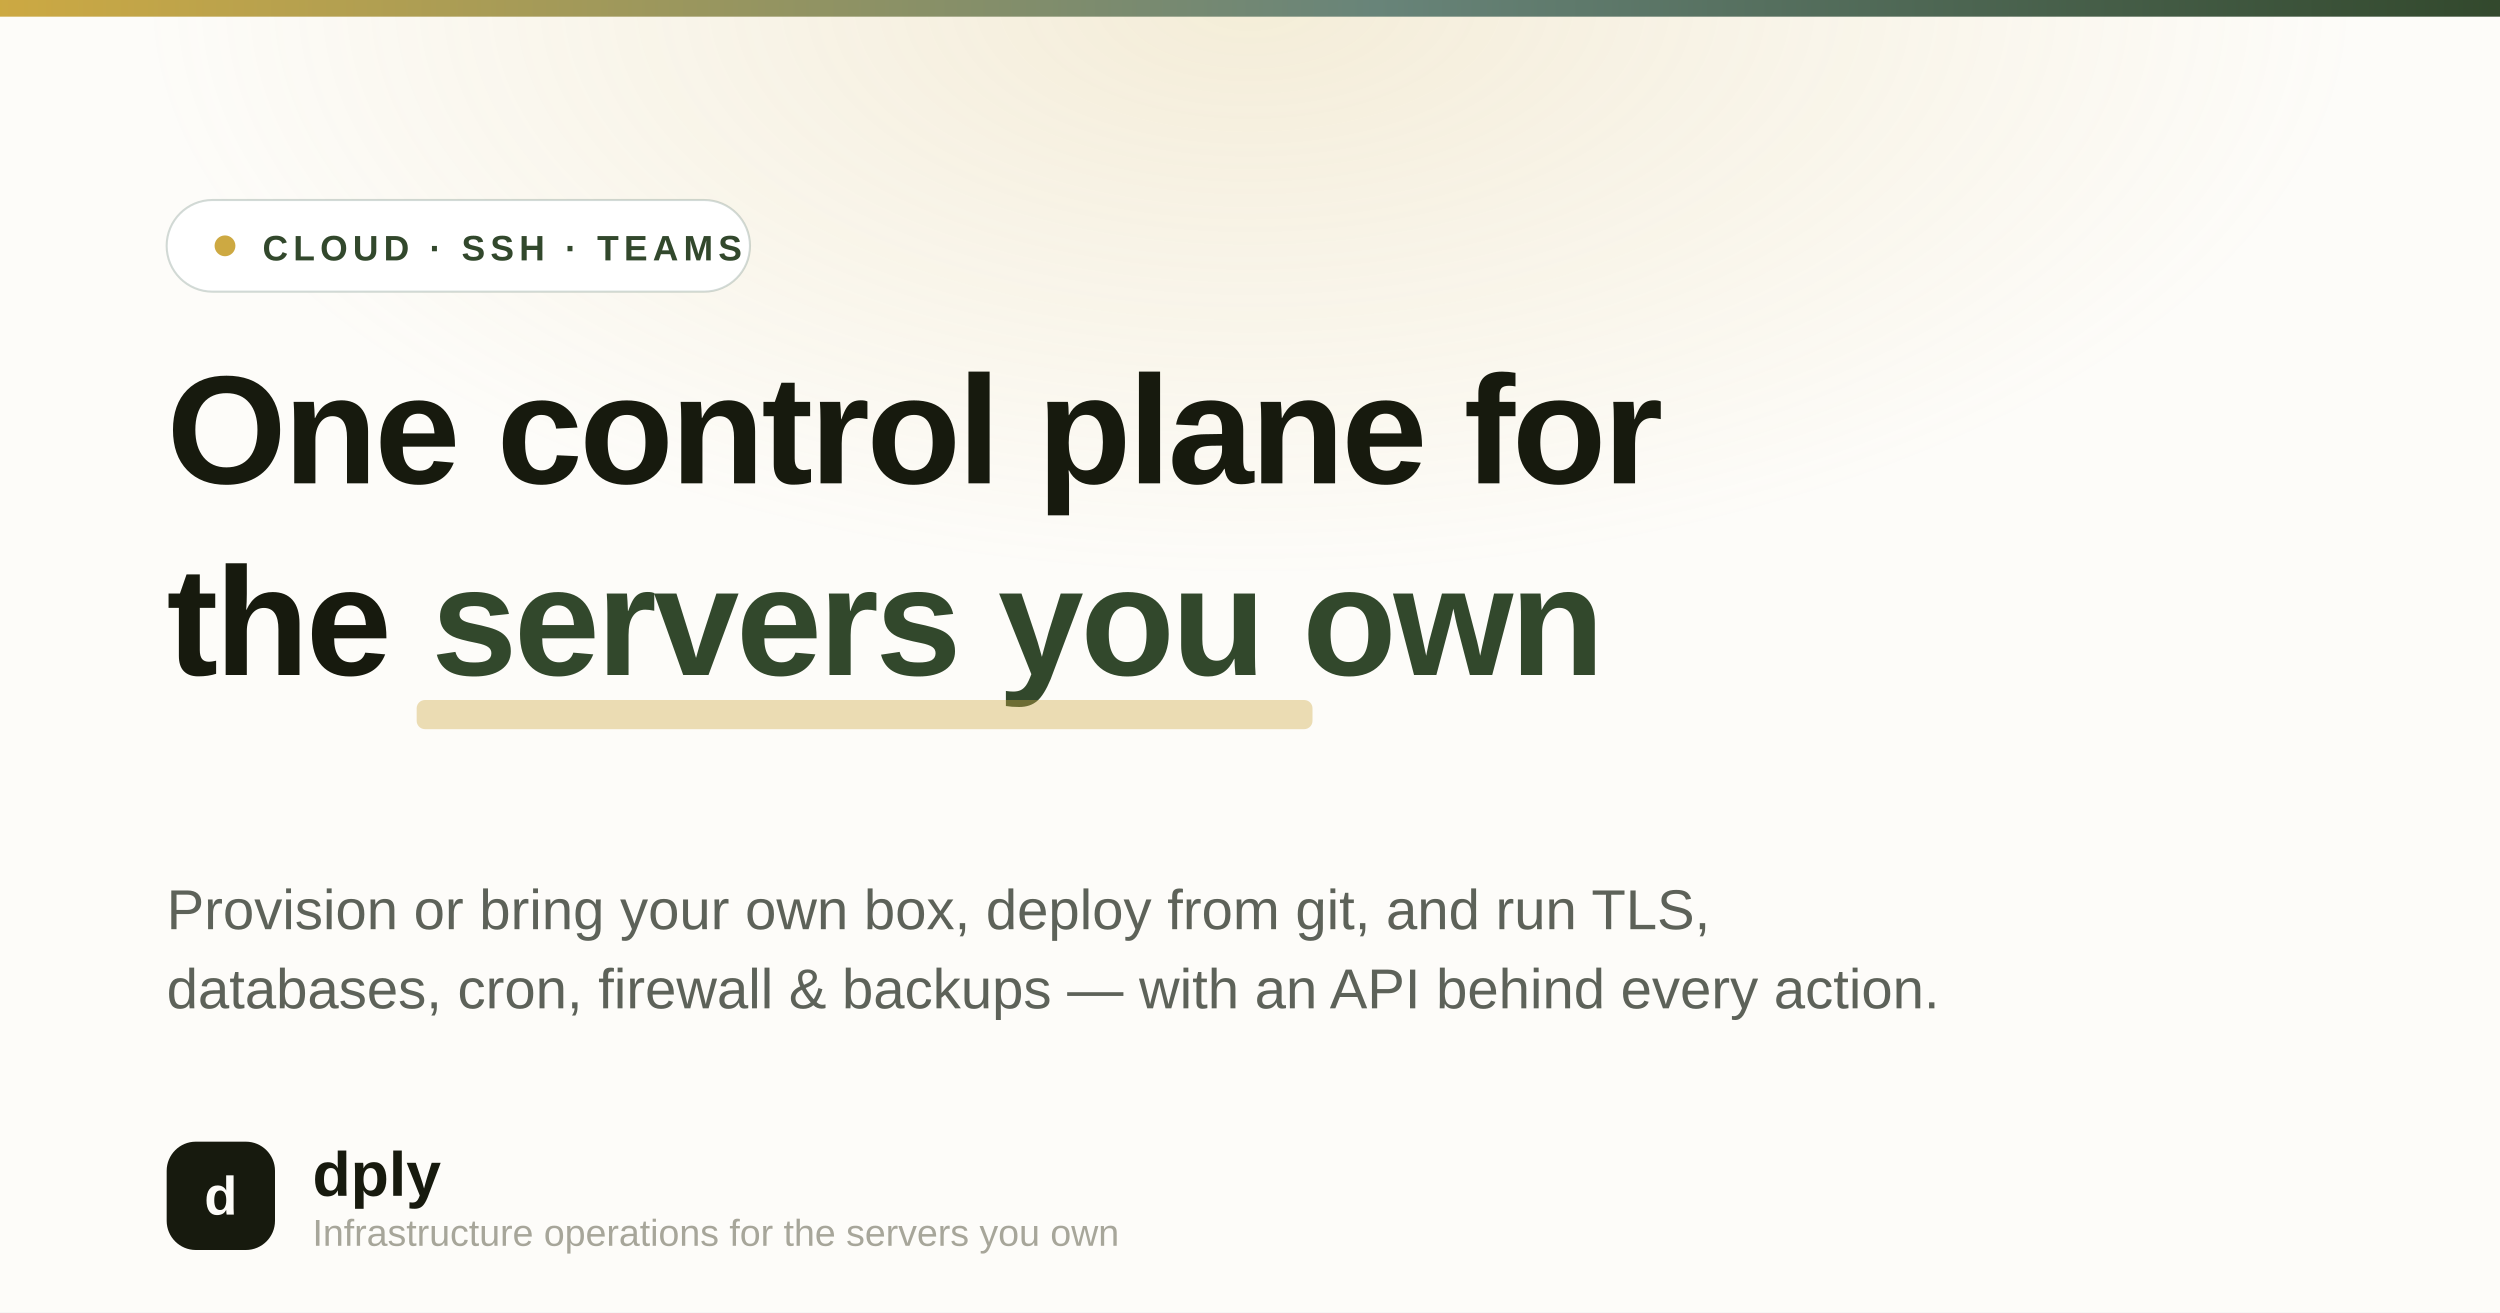
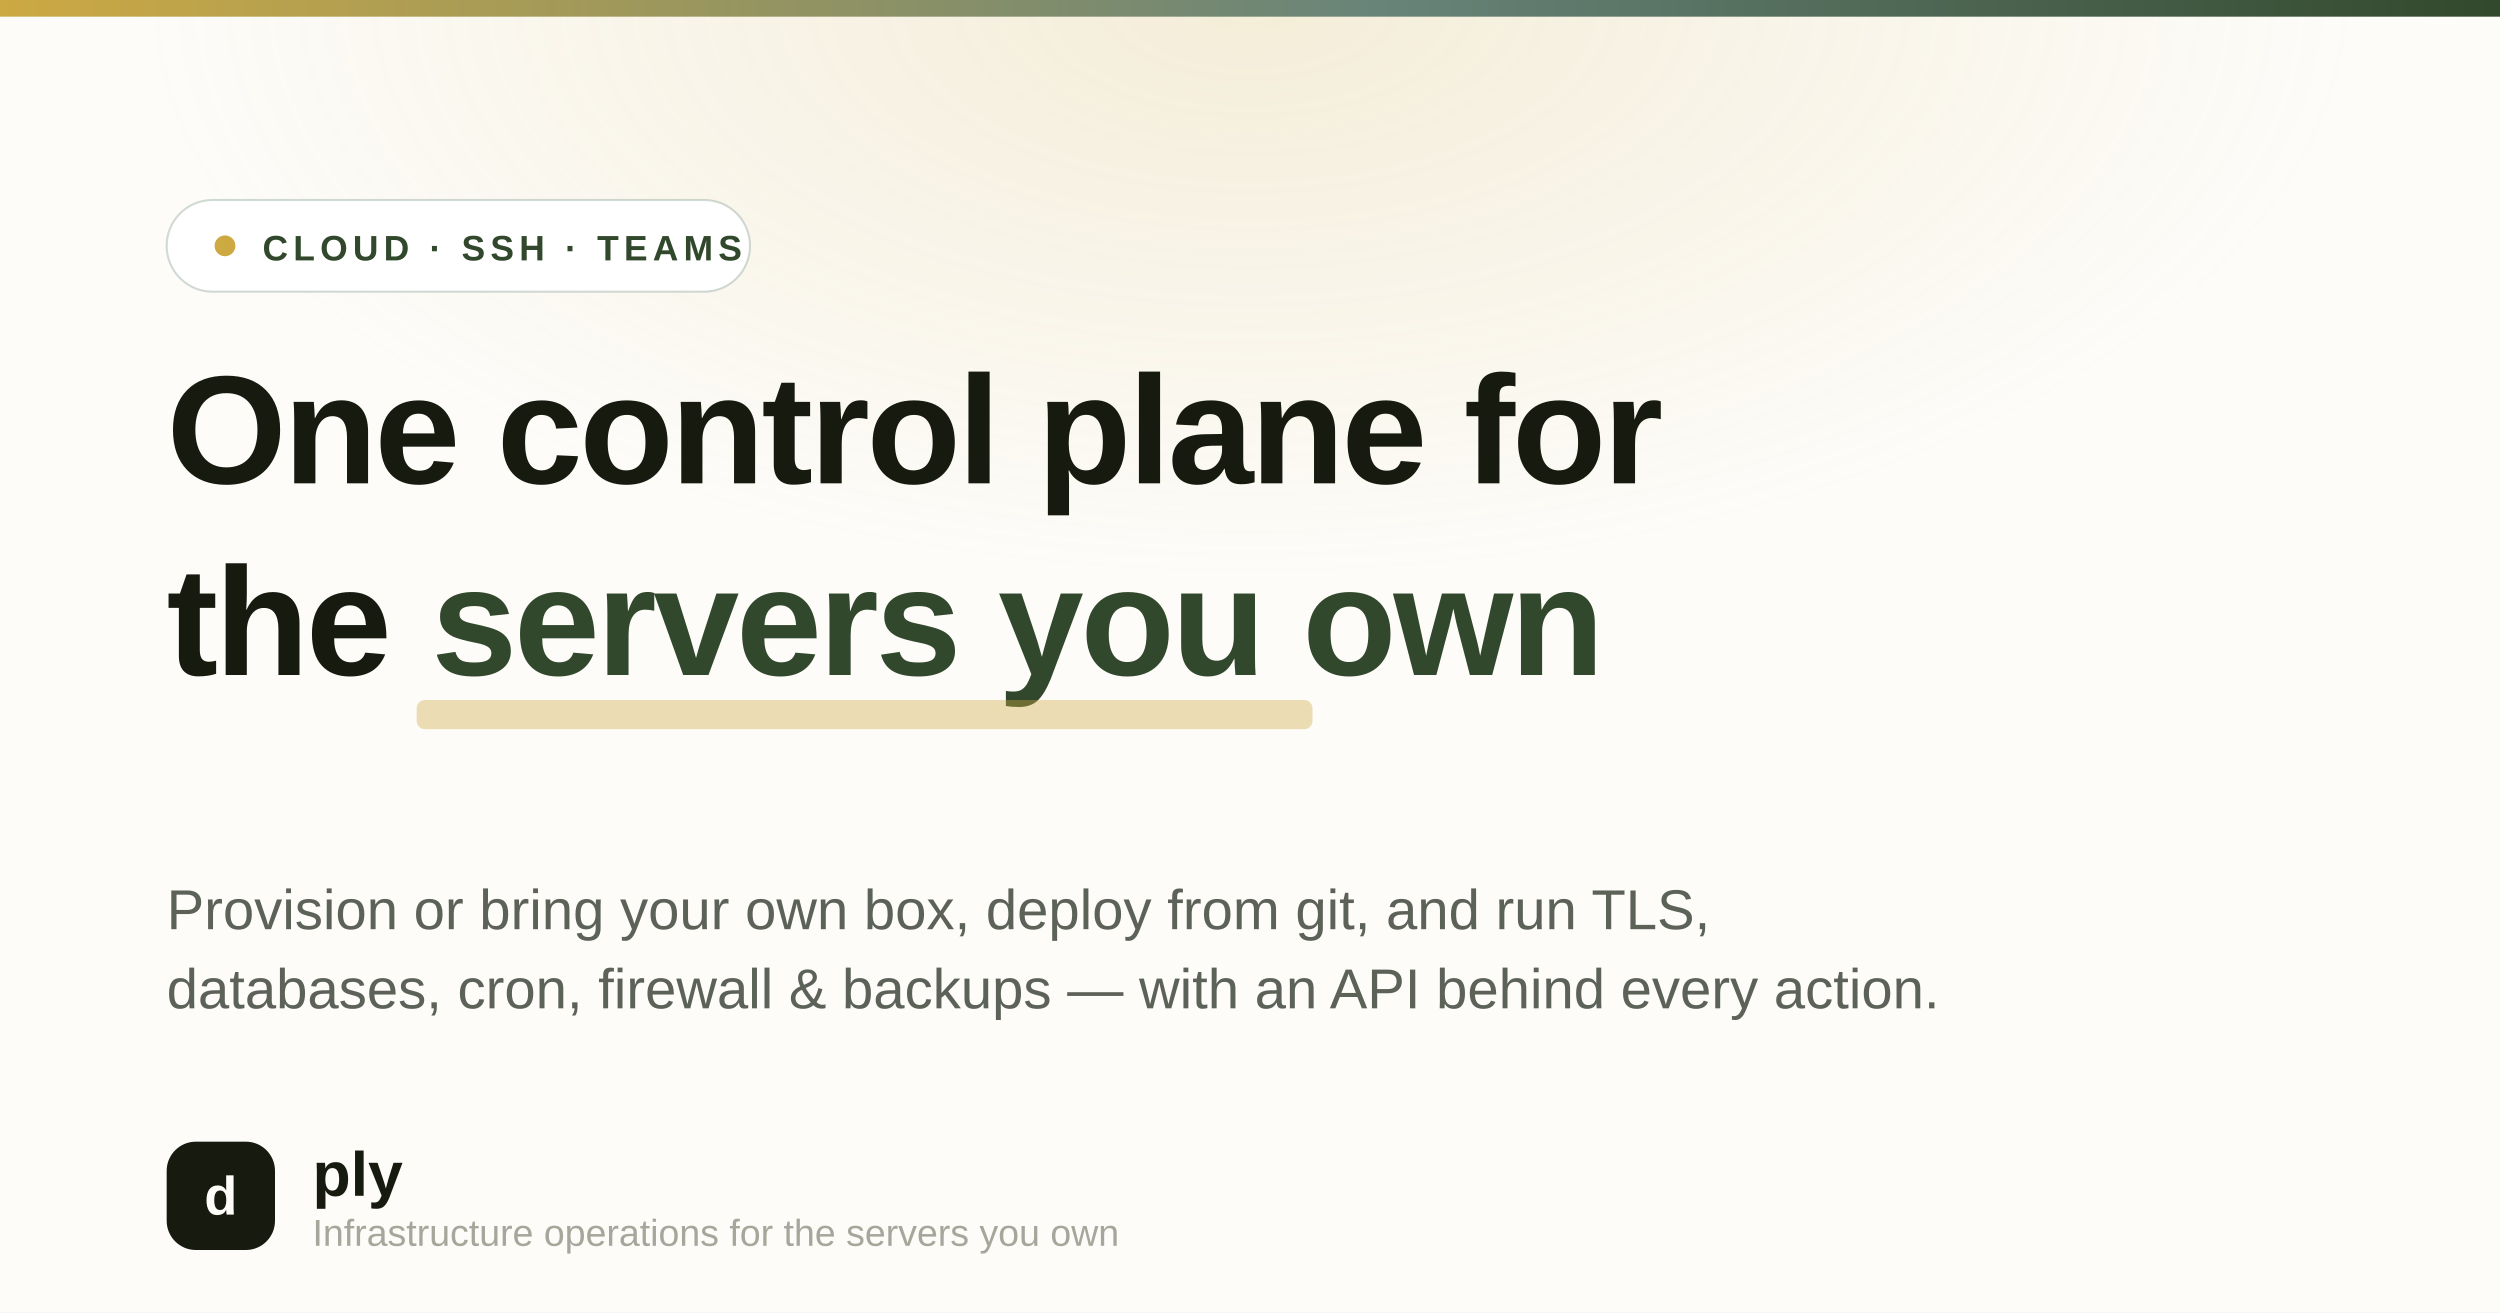
<svg xmlns="http://www.w3.org/2000/svg" width="1200" height="630" viewBox="0 0 1200 630" fill="none" font-family="'Instrument Sans', 'Helvetica Neue', Arial, sans-serif">
  <defs>
    <radialGradient id="glow" cx="50%" cy="0%" r="80%">
      <stop offset="0%" stop-color="#cda942" stop-opacity="0.18" />
      <stop offset="55%" stop-color="#cda942" stop-opacity="0" />
    </radialGradient>
    <linearGradient id="band" x1="0" y1="0" x2="1" y2="0">
      <stop offset="0%" stop-color="#cda942" />
      <stop offset="55%" stop-color="#688479" />
      <stop offset="100%" stop-color="#32482c" />
    </linearGradient>
  </defs>
  <rect width="1200" height="630" fill="#fdfcf9" />
  <rect width="1200" height="630" fill="url(#glow)" />
  <rect x="0" y="0" width="1200" height="8" fill="url(#band)" />
  <g transform="translate(80, 96)">
    <rect x="0" y="0" width="280" height="44" rx="22" fill="#ffffff" stroke="#688479" stroke-opacity="0.3" />
    <circle cx="28" cy="22" r="5" fill="#cda942" />
    <text x="46" y="29" font-size="17" font-weight="700" letter-spacing="2.5" fill="#32482c">CLOUD · SSH · TEAMS</text>
  </g>
  <g transform="translate(80, 232)" fill="#171a0e" font-weight="700" letter-spacing="-1.5">
    <text x="0" y="0" font-size="74">One control plane for</text>
    <text x="0" y="92" font-size="74">the <tspan fill="#32482c">servers you own</tspan>
    </text>
    <rect x="120" y="104" width="430" height="14" rx="4" fill="#cda942" fill-opacity="0.38" />
  </g>
  <text x="80" y="446" font-size="27" fill="#5d6259" font-weight="500">Provision or bring your own box, deploy from git, and run TLS,</text>
  <text x="80" y="484" font-size="27" fill="#5d6259" font-weight="500">databases, cron, firewall &amp; backups — with an API behind every action.</text>
  <g transform="translate(80, 548)">
    <rect x="0" y="0" width="52" height="52" rx="14" fill="#171a0e" />
    <text x="26" y="35" font-size="26" font-weight="700" fill="#fdfcf9" text-anchor="middle">d</text>
-     <text x="70" y="26" font-size="30" font-weight="700" fill="#171a0e">dply</text>
+     <text x="70" y="26" font-size="30" font-weight="700" fill="#171a0e">ply</text>
    <text x="70" y="50" font-size="18" font-weight="500" fill="#a7a69a">Infrastructure operations for the servers you own</text>
  </g>
</svg>
